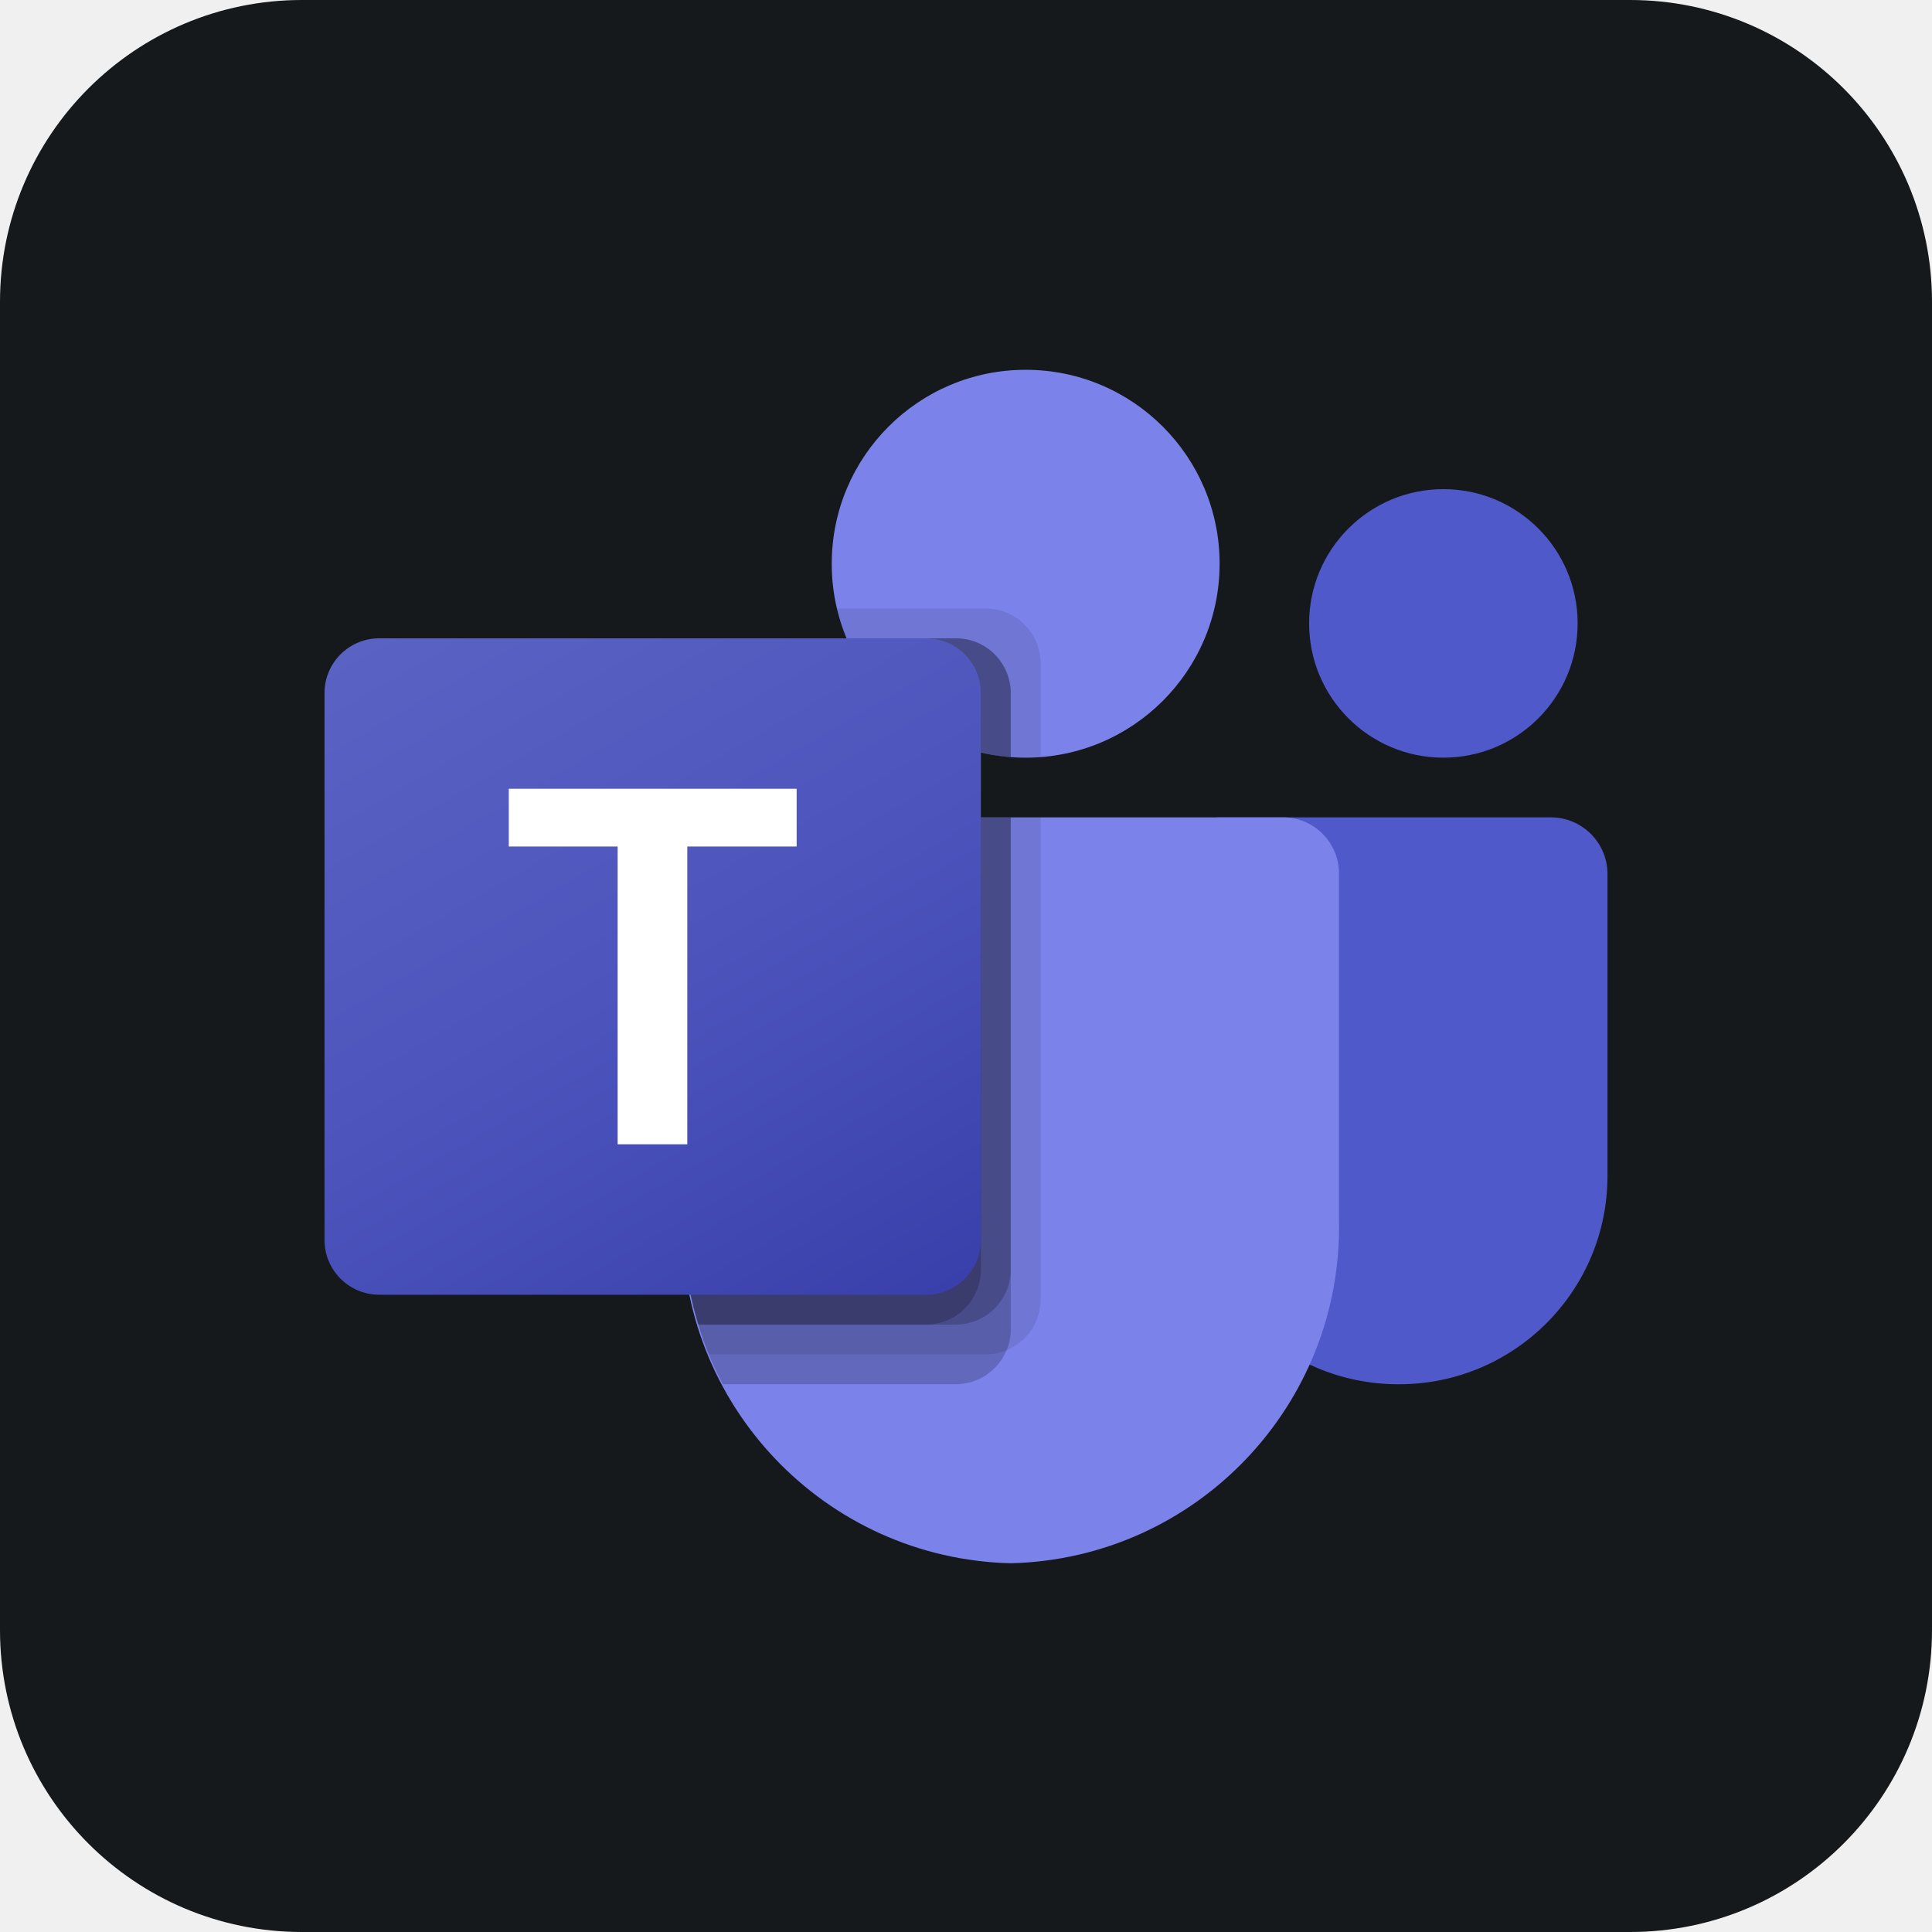
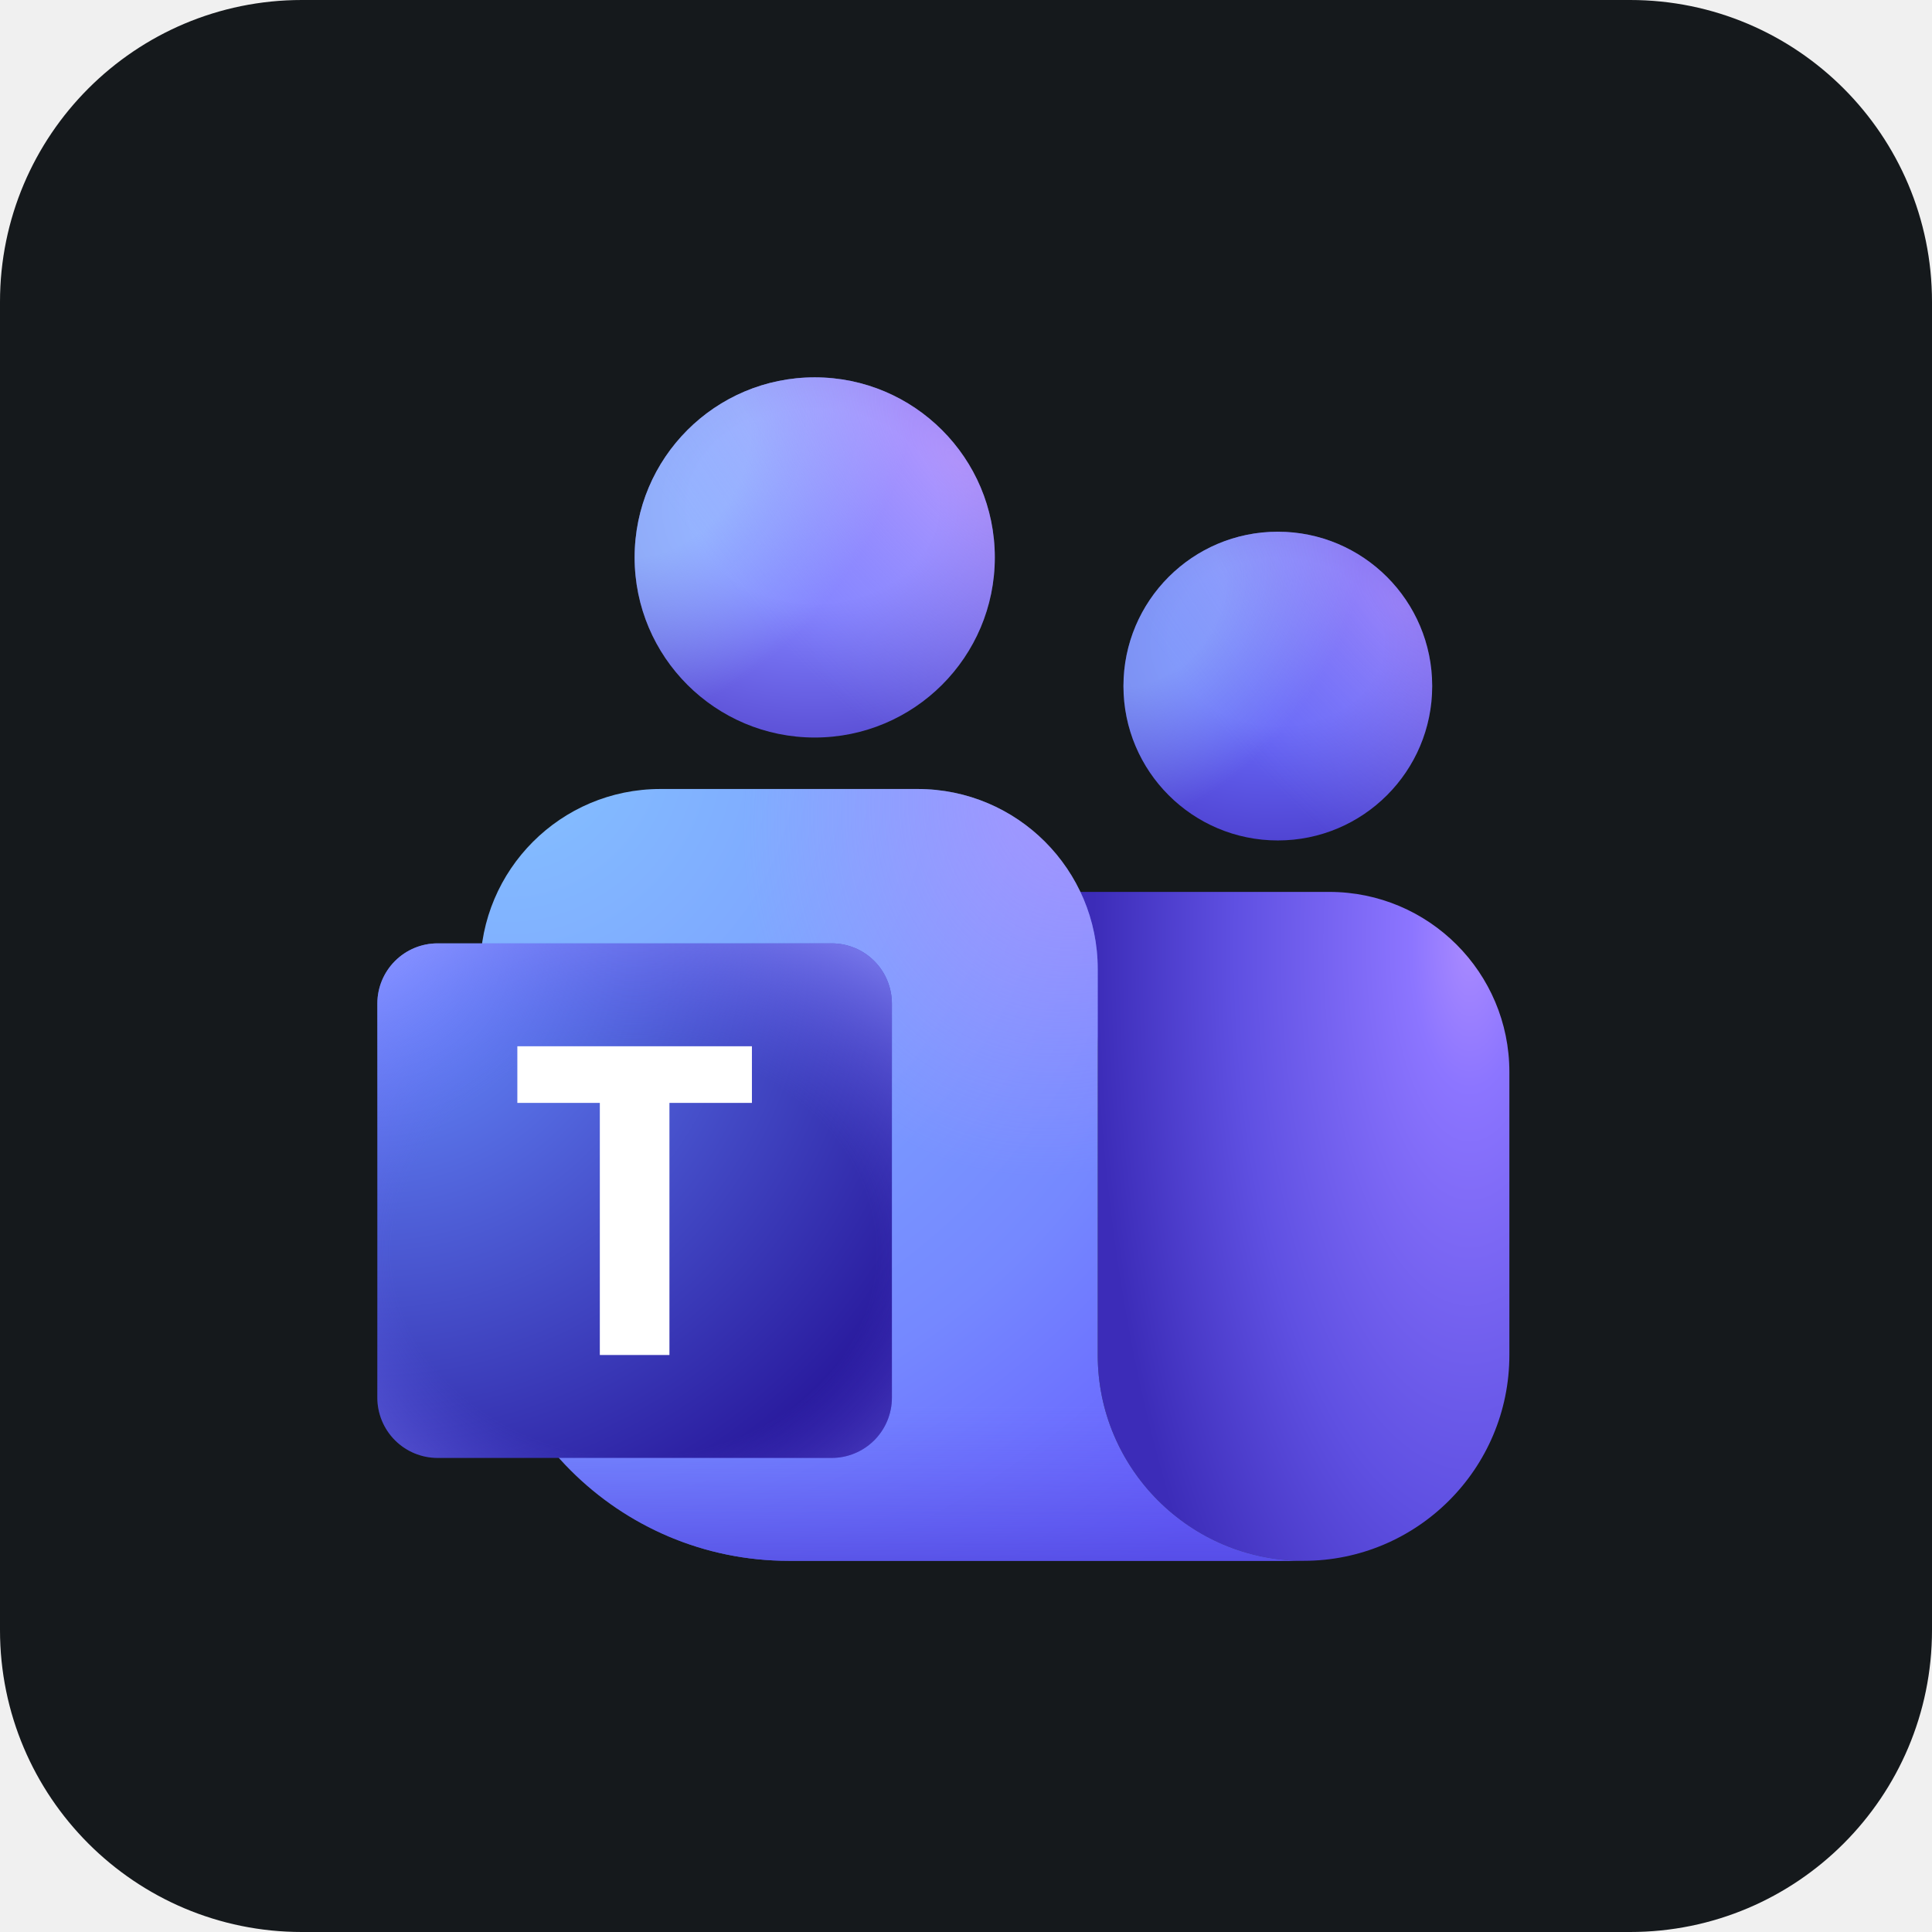
<svg xmlns="http://www.w3.org/2000/svg" width="256" height="256" title="Microsoft Teams" viewBox="0 0 256 256" fill="none" id="microsoftteams">
  <style>
#microsoftteams {
    rect {fill: #15191C}

    @media (prefers-color-scheme: light) {
        rect {fill: #F4F2ED}
    }
}
</style>
  <rect width="256" height="256" rx="40" fill="#15191C" />
-   <path d="M161.577 108.302H205.488C209.637 108.302 213 111.665 213 115.814V155.811C213 171.058 200.64 183.419 185.393 183.419H185.262C170.015 183.421 157.653 171.062 157.651 155.815C157.651 155.814 157.651 155.813 157.651 155.811V112.228C157.651 110.06 159.409 108.302 161.577 108.302Z" fill="#5059C9" />
-   <path d="M191.256 100.395C201.081 100.395 209.046 92.43 209.046 82.605C209.046 72.779 201.081 64.814 191.256 64.814C181.43 64.814 173.465 72.779 173.465 82.605C173.465 92.43 181.43 100.395 191.256 100.395Z" fill="#5059C9" />
-   <path d="M135.907 100.395C150.099 100.395 161.605 88.89 161.605 74.698C161.605 60.505 150.099 49 135.907 49C121.714 49 110.209 60.505 110.209 74.698C110.209 88.89 121.714 100.395 135.907 100.395Z" fill="#7B83EB" />
-   <path d="M170.172 108.302H97.689C93.589 108.404 90.347 111.806 90.442 115.905V161.524C89.869 186.124 109.331 206.538 133.93 207.14C158.529 206.538 177.991 186.124 177.419 161.524V115.905C177.514 111.806 174.271 108.404 170.172 108.302Z" fill="#7B83EB" />
-   <path opacity="0.1" d="M137.884 108.302V172.23C137.864 175.162 136.088 177.795 133.377 178.912C132.514 179.277 131.586 179.465 130.649 179.465H93.921C93.407 178.16 92.933 176.856 92.537 175.512C91.153 170.975 90.447 166.259 90.442 161.516V115.893C90.347 111.8 93.584 108.404 97.677 108.302H137.884Z" fill="black" />
-   <path opacity="0.2" d="M133.93 108.302V176.184C133.93 177.121 133.742 178.048 133.377 178.912C132.261 181.622 129.627 183.399 126.695 183.419H95.779C95.107 182.114 94.475 180.809 93.921 179.465C93.368 178.121 92.933 176.856 92.537 175.512C91.153 170.975 90.447 166.259 90.442 161.516V115.893C90.347 111.8 93.584 108.404 97.677 108.302H133.93Z" fill="black" />
-   <path opacity="0.2" d="M133.93 108.302V168.277C133.9 172.26 130.679 175.482 126.695 175.512H92.537C91.153 170.975 90.447 166.259 90.442 161.516V115.893C90.347 111.8 93.584 108.404 97.677 108.302H133.93Z" fill="black" />
-   <path opacity="0.2" d="M129.977 108.302V168.277C129.947 172.26 126.725 175.482 122.742 175.512H92.537C91.153 170.975 90.447 166.259 90.442 161.516V115.893C90.347 111.8 93.584 108.404 97.677 108.302H129.977Z" fill="black" />
-   <path opacity="0.1" d="M137.884 87.863V100.316C137.212 100.356 136.579 100.395 135.907 100.395C135.235 100.395 134.602 100.356 133.93 100.316C132.596 100.228 131.272 100.016 129.977 99.684C121.971 97.788 115.357 92.173 112.186 84.582C111.64 83.306 111.217 81.983 110.921 80.628H130.649C134.638 80.643 137.869 83.873 137.884 87.863Z" fill="black" />
-   <path opacity="0.2" d="M133.93 91.816V100.316C132.596 100.228 131.272 100.016 129.977 99.684C121.971 97.788 115.357 92.173 112.186 84.582H126.695C130.685 84.597 133.915 87.827 133.93 91.816Z" fill="black" />
-   <path opacity="0.2" d="M133.93 91.816V100.316C132.596 100.228 131.272 100.016 129.977 99.684C121.971 97.788 115.357 92.173 112.186 84.582H126.695C130.685 84.597 133.915 87.827 133.93 91.816Z" fill="black" />
-   <path opacity="0.2" d="M129.977 91.816V99.684C121.971 97.788 115.357 92.173 112.186 84.581H122.742C126.731 84.597 129.962 87.827 129.977 91.816Z" fill="black" />
-   <path d="M50.247 84.581H122.73C126.732 84.581 129.977 87.826 129.977 91.828V164.311C129.977 168.314 126.732 171.558 122.73 171.558H50.247C46.244 171.558 43 168.314 43 164.311V91.828C43 87.826 46.245 84.581 50.247 84.581Z" fill="url(#linearGradient)" />
-   <path d="M105.56 112.169H91.07V151.625H81.839V112.169H67.417V104.515H105.56V112.169Z" fill="white" />
-   <linearGradient id="linearGradient" x1="58.11" y1="78.919" x2="114.867" y2="177.221" gradientUnits="userSpaceOnUse">
-     <stop stop-color="#5A62C3" />
-     <stop offset="0.5" stop-color="#4D55BD" />
-     <stop offset="1" stop-color="#3940AB" />
+   <path d="M125 118.182H176.136C189.316 118.182 200 128.866 200 142.045V179.545C200 194.608 187.79 206.818 172.727 206.818C157.664 206.818 145.455 194.608 145.455 179.545V138.636C145.455 127.34 136.296 118.182 125 118.182Z" fill="url(#paint0_radial_189_100)" />
+   <path d="M63.636 128.409C63.636 115.229 74.32 104.545 87.5 104.545H121.591C134.77 104.545 145.455 115.229 145.455 128.409V179.545C145.455 194.607 157.664 206.818 172.727 206.818H104.545C81.952 206.818 63.636 188.501 63.636 165.909V128.409Z" fill="url(#paint1_radial_189_100)" />
+   <path d="M63.636 128.409C63.636 115.229 74.32 104.545 87.5 104.545H121.591C134.77 104.545 145.455 115.229 145.455 128.409V179.545C145.455 194.607 157.664 206.818 172.727 206.818H104.545C81.952 206.818 63.636 188.501 63.636 165.909V128.409Z" fill="url(#paint2_linear_189_100)" />
+   <path d="M63.636 128.409C63.636 115.229 74.32 104.545 87.5 104.545H121.591C134.77 104.545 145.455 115.229 145.455 128.409V179.545C145.455 194.607 157.664 206.818 172.727 206.818H104.545C81.952 206.818 63.636 188.501 63.636 165.909V128.409Z" fill="url(#paint3_radial_189_100)" />
+   <path d="M169.318 111.364C180.614 111.364 189.773 102.205 189.773 90.909C189.773 79.611 180.614 70.454 169.318 70.454C158.022 70.454 148.864 79.611 148.864 90.909C148.864 102.205 158.022 111.364 169.318 111.364Z" fill="url(#paint4_radial_189_100)" />
+   <path d="M169.318 111.364C180.614 111.364 189.773 102.205 189.773 90.909C189.773 79.611 180.614 70.454 169.318 70.454C158.022 70.454 148.864 79.611 148.864 90.909C148.864 102.205 158.022 111.364 169.318 111.364Z" fill="url(#paint5_radial_189_100)" />
+   <path d="M169.318 111.364C180.614 111.364 189.773 102.205 189.773 90.909C189.773 79.611 180.614 70.454 169.318 70.454C158.022 70.454 148.864 79.611 148.864 90.909C148.864 102.205 158.022 111.364 169.318 111.364Z" fill="url(#paint6_radial_189_100)" />
+   <path d="M107.955 97.727C121.134 97.727 131.818 87.043 131.818 73.864C131.818 60.684 121.134 50 107.955 50C94.775 50 84.091 60.684 84.091 73.864C84.091 87.043 94.775 97.727 107.955 97.727Z" fill="url(#paint7_radial_189_100)" />
+   <path d="M107.955 97.727C121.134 97.727 131.818 87.043 131.818 73.864C131.818 60.684 121.134 50 107.955 50C94.775 50 84.091 60.684 84.091 73.864C84.091 87.043 94.775 97.727 107.955 97.727Z" fill="url(#paint8_radial_189_100)" />
+   <path d="M107.955 97.727C121.134 97.727 131.818 87.043 131.818 73.864C131.818 60.684 121.134 50 107.955 50C94.775 50 84.091 60.684 84.091 73.864C84.091 87.043 94.775 97.727 107.955 97.727Z" fill="url(#paint9_radial_189_100)" />
+   <path fill-rule="evenodd" clip-rule="evenodd" d="M118.182 132.981V185.201C118.181 187.317 117.34 189.347 115.843 190.843C114.347 192.34 112.317 193.181 110.201 193.182H57.981C55.864 193.181 53.835 192.34 52.339 190.843C50.842 189.347 50.001 187.317 50 185.201V132.981C50.001 130.864 50.842 128.835 52.339 127.338C53.835 125.842 55.864 125.001 57.981 125H110.201C112.317 125.001 114.347 125.842 115.843 127.338C117.34 128.835 118.181 130.864 118.182 132.981Z" fill="url(#paint10_radial_189_100)" />
+   <path fill-rule="evenodd" clip-rule="evenodd" d="M118.182 132.981V185.201C118.181 187.317 117.34 189.347 115.843 190.843C114.347 192.34 112.317 193.181 110.201 193.182H57.981C55.864 193.181 53.835 192.34 52.339 190.843C50.842 189.347 50.001 187.317 50 185.201V132.981C50.001 130.864 50.842 128.835 52.339 127.338C53.835 125.842 55.864 125.001 57.981 125H110.201C112.317 125.001 114.347 125.842 115.843 127.338C117.34 128.835 118.181 130.864 118.182 132.981Z" fill="url(#paint11_radial_189_100)" />
+   <path d="M99.633 146.14H88.704V179.545H79.48V146.14H68.551V138.636H99.633V146.14Z" fill="white" />
+   <radialGradient id="paint0_radial_189_100" cx="0" cy="0" r="1" gradientUnits="userSpaceOnUse" gradientTransform="translate(194.857 125) scale(55.6224 137.296)">
+     <stop stop-color="#A98AFF" />
+     <stop offset="0.14" stop-color="#8C75FF" />
+     <stop offset="0.56" stop-color="#5F50E2" />
+     <stop offset="0.9" stop-color="#3C2CB8" />
+     <stop offset="1" stop-color="#3C2CB8" />
+   </radialGradient>
+   <radialGradient id="paint1_radial_189_100" cx="0" cy="0" r="1" gradientUnits="userSpaceOnUse" gradientTransform="translate(67.0454 97.7272) rotate(68.459) scale(139.273 139.273)">
+     <stop stop-color="#85C2FF" />
+     <stop offset="0.69" stop-color="#7588FF" />
+     <stop offset="1" stop-color="#6459FE" />
+   </radialGradient>
+   <linearGradient id="paint2_linear_189_100" x1="116.477" y1="104.545" x2="116.477" y2="206.818" gradientUnits="userSpaceOnUse">
+     <stop stop-color="#6864F6" stop-opacity="0" />
+     <stop offset="0.8" stop-color="#6864F6" stop-opacity="0" />
+     <stop offset="1" stop-color="#5149DE" stop-opacity="0.7" />
  </linearGradient>
+   <radialGradient id="paint3_radial_189_100" cx="0" cy="0" r="1" gradientTransform="matrix(-31.9297 75.2035 -59.725 -25.358 145.455 101.136)" gradientUnits="userSpaceOnUse">
+     <stop stop-color="#BD96FF" stop-opacity="0.7" />
+     <stop offset="0.69" stop-color="#BD96FF" stop-opacity="0" />
+     <stop offset="1" stop-color="#BD96FF" stop-opacity="0" />
+   </radialGradient>
+   <radialGradient id="paint4_radial_189_100" cx="0" cy="0" r="1" gradientUnits="userSpaceOnUse" gradientTransform="translate(169.318 85.0625) rotate(-90) scale(40.9091 51.6339)">
+     <stop stop-color="#6868F7" />
+     <stop offset="0.27" stop-color="#6868F7" />
+     <stop offset="1" stop-color="#3923B1" />
+   </radialGradient>
+   <radialGradient id="paint5_radial_189_100" cx="0" cy="0" r="1" gradientUnits="userSpaceOnUse" gradientTransform="translate(152.412 80.8605) rotate(40.051) scale(29.2346 42.2846)">
+     <stop stop-color="#A1D3FF" stop-opacity="0.46" />
+     <stop offset="0.27" stop-color="#A1D3FF" stop-opacity="0.46" />
+     <stop offset="0.81" stop-color="#A1D3FF" stop-opacity="0" />
+     <stop offset="1" stop-color="#A1D3FF" stop-opacity="0" />
+   </radialGradient>
+   <radialGradient id="paint6_radial_189_100" cx="0" cy="0" r="1" gradientUnits="userSpaceOnUse" gradientTransform="translate(185.608 80.1435) rotate(-41.658) scale(34.8249 85.428)">
+     <stop stop-color="#E3ACFD" stop-opacity="0.4" />
+     <stop offset="0.82" stop-color="#9FA2FF" stop-opacity="0" />
+     <stop offset="1" stop-color="#9FA2FF" stop-opacity="0" />
+   </radialGradient>
+   <radialGradient id="paint7_radial_189_100" cx="0" cy="0" r="1" gradientUnits="userSpaceOnUse" gradientTransform="translate(107.955 67.0454) rotate(-90) scale(47.7273 60.2396)">
+     <stop stop-color="#8282FF" />
+     <stop offset="0.27" stop-color="#8282FF" />
+     <stop offset="1" stop-color="#3923B1" />
+   </radialGradient>
+   <radialGradient id="paint8_radial_189_100" cx="0" cy="0" r="1" gradientUnits="userSpaceOnUse" gradientTransform="translate(88.2308 62.1412) rotate(40.051) scale(34.1073 49.3321)">
+     <stop stop-color="#A1D3FF" stop-opacity="0.6" />
+     <stop offset="0.27" stop-color="#A1D3FF" stop-opacity="0.6" />
+     <stop offset="0.81" stop-color="#A1D3FF" stop-opacity="0" />
+     <stop offset="1" stop-color="#A1D3FF" stop-opacity="0" />
+   </radialGradient>
+   <radialGradient id="paint9_radial_189_100" cx="0" cy="0" r="1" gradientTransform="matrix(30.3549 -27.0054 66.2465 74.463 126.96 61.3045)" gradientUnits="userSpaceOnUse">
+     <stop stop-color="#E3ACFD" stop-opacity="0.5" />
+     <stop offset="0.82" stop-color="#9FA2FF" stop-opacity="0" />
+     <stop offset="1" stop-color="#9FA2FF" stop-opacity="0" />
+   </radialGradient>
+   <radialGradient id="paint10_radial_189_100" cx="0" cy="0" r="1" gradientUnits="userSpaceOnUse" gradientTransform="translate(50 125) rotate(45) scale(96.4236)">
+     <stop stop-color="#688EFF" />
+     <stop offset="0.05" stop-color="#688EFF" />
+     <stop offset="0.95" stop-color="#230F94" />
+     <stop offset="1" stop-color="#230F94" />
+   </radialGradient>
+   <radialGradient id="paint11_radial_189_100" cx="0" cy="0" r="1" gradientUnits="userSpaceOnUse" gradientTransform="translate(84.0909 165.909) rotate(90) scale(47.7273 55.6969)">
+     <stop stop-color="#6965F6" stop-opacity="0" />
+     <stop offset="0.57" stop-color="#6965F6" stop-opacity="0" />
+     <stop offset="1" stop-color="#8F8FFF" stop-opacity="0.7" />
+   </radialGradient>
</svg>
